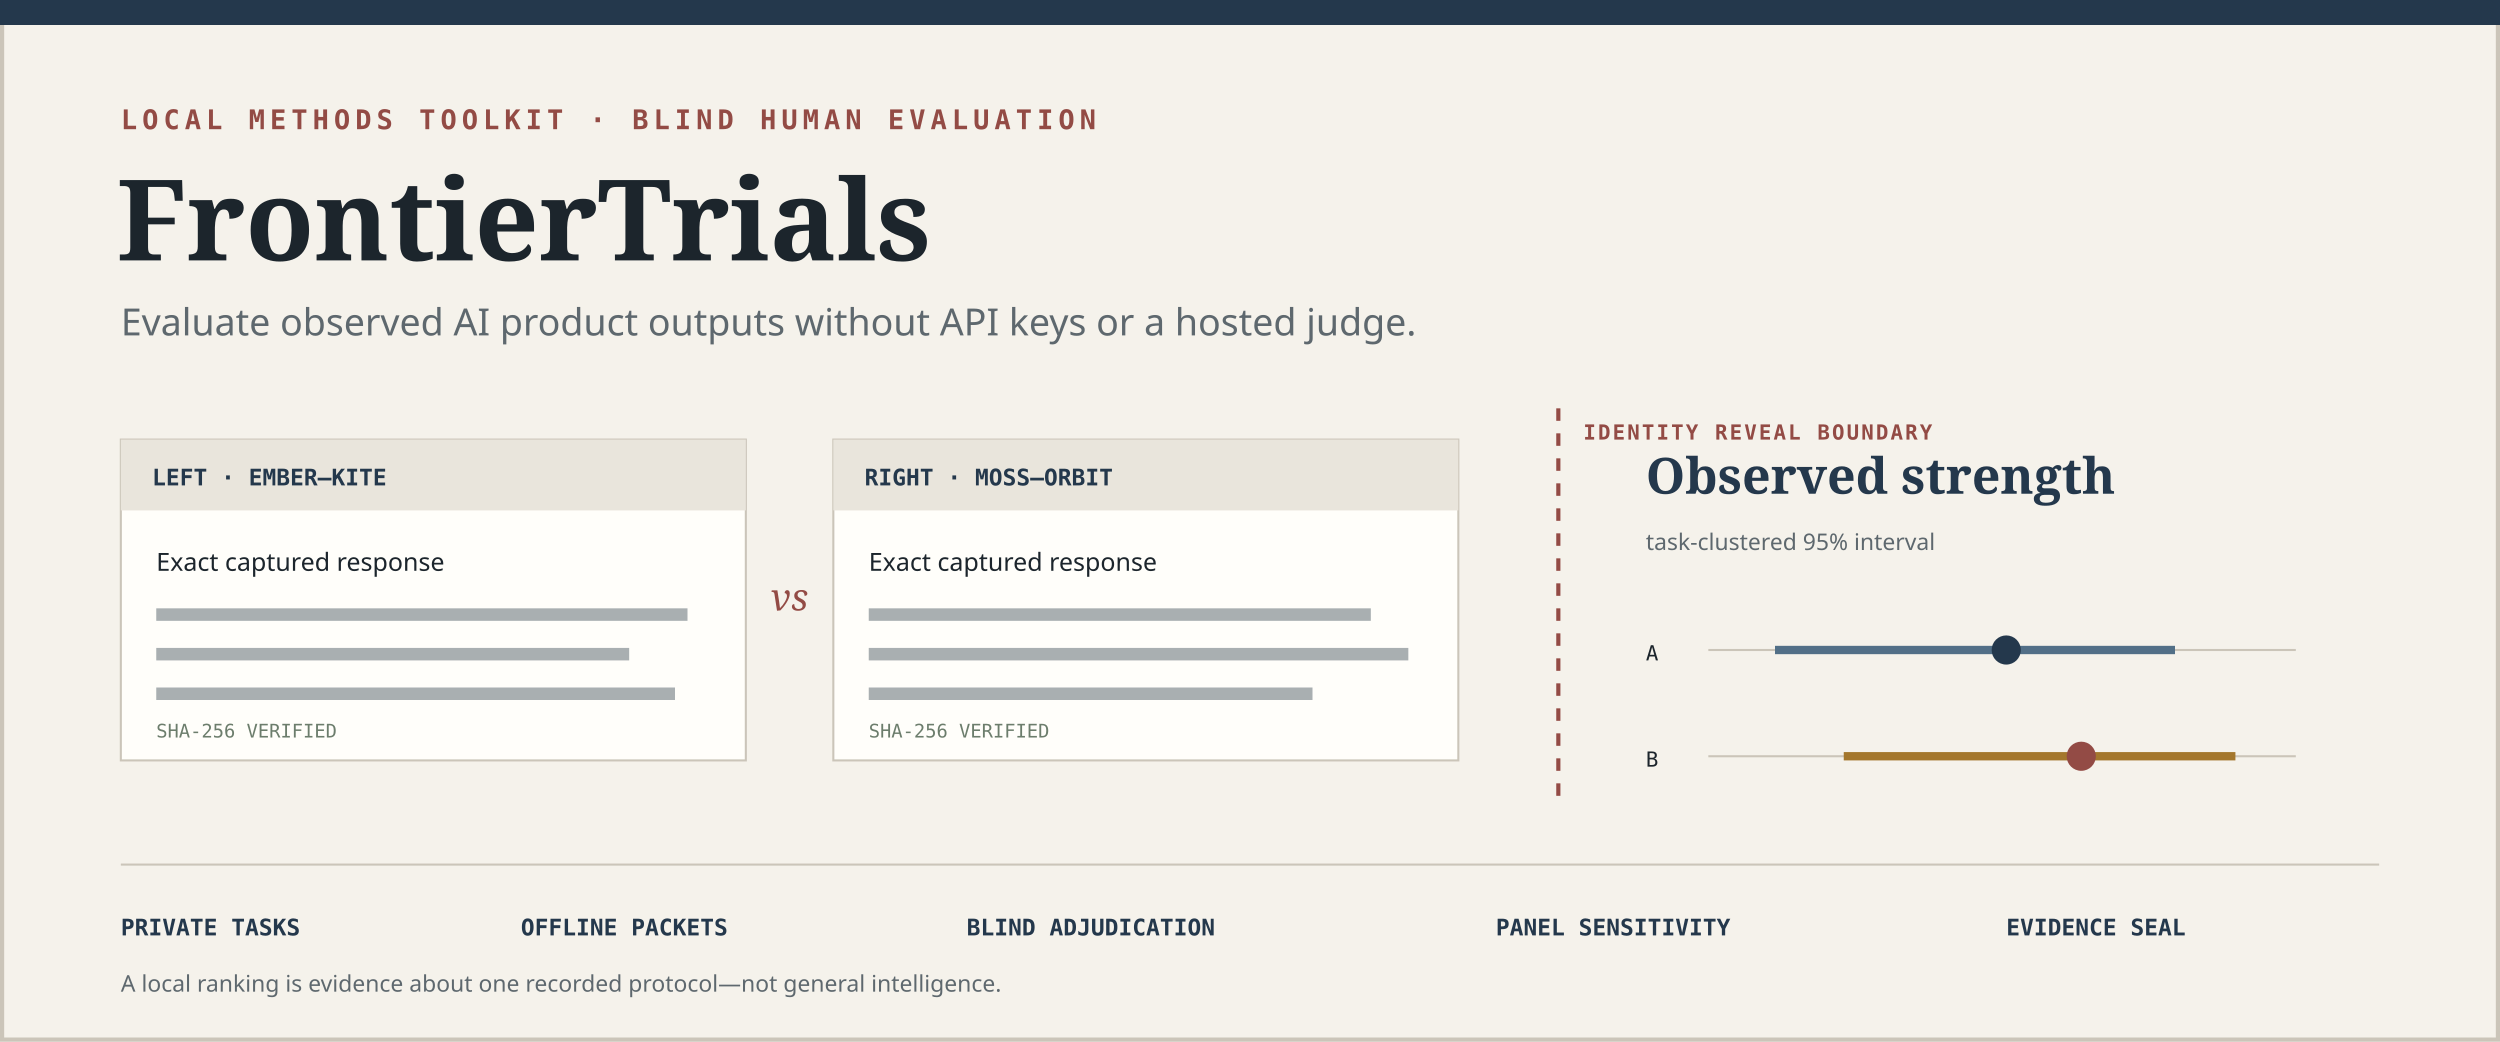
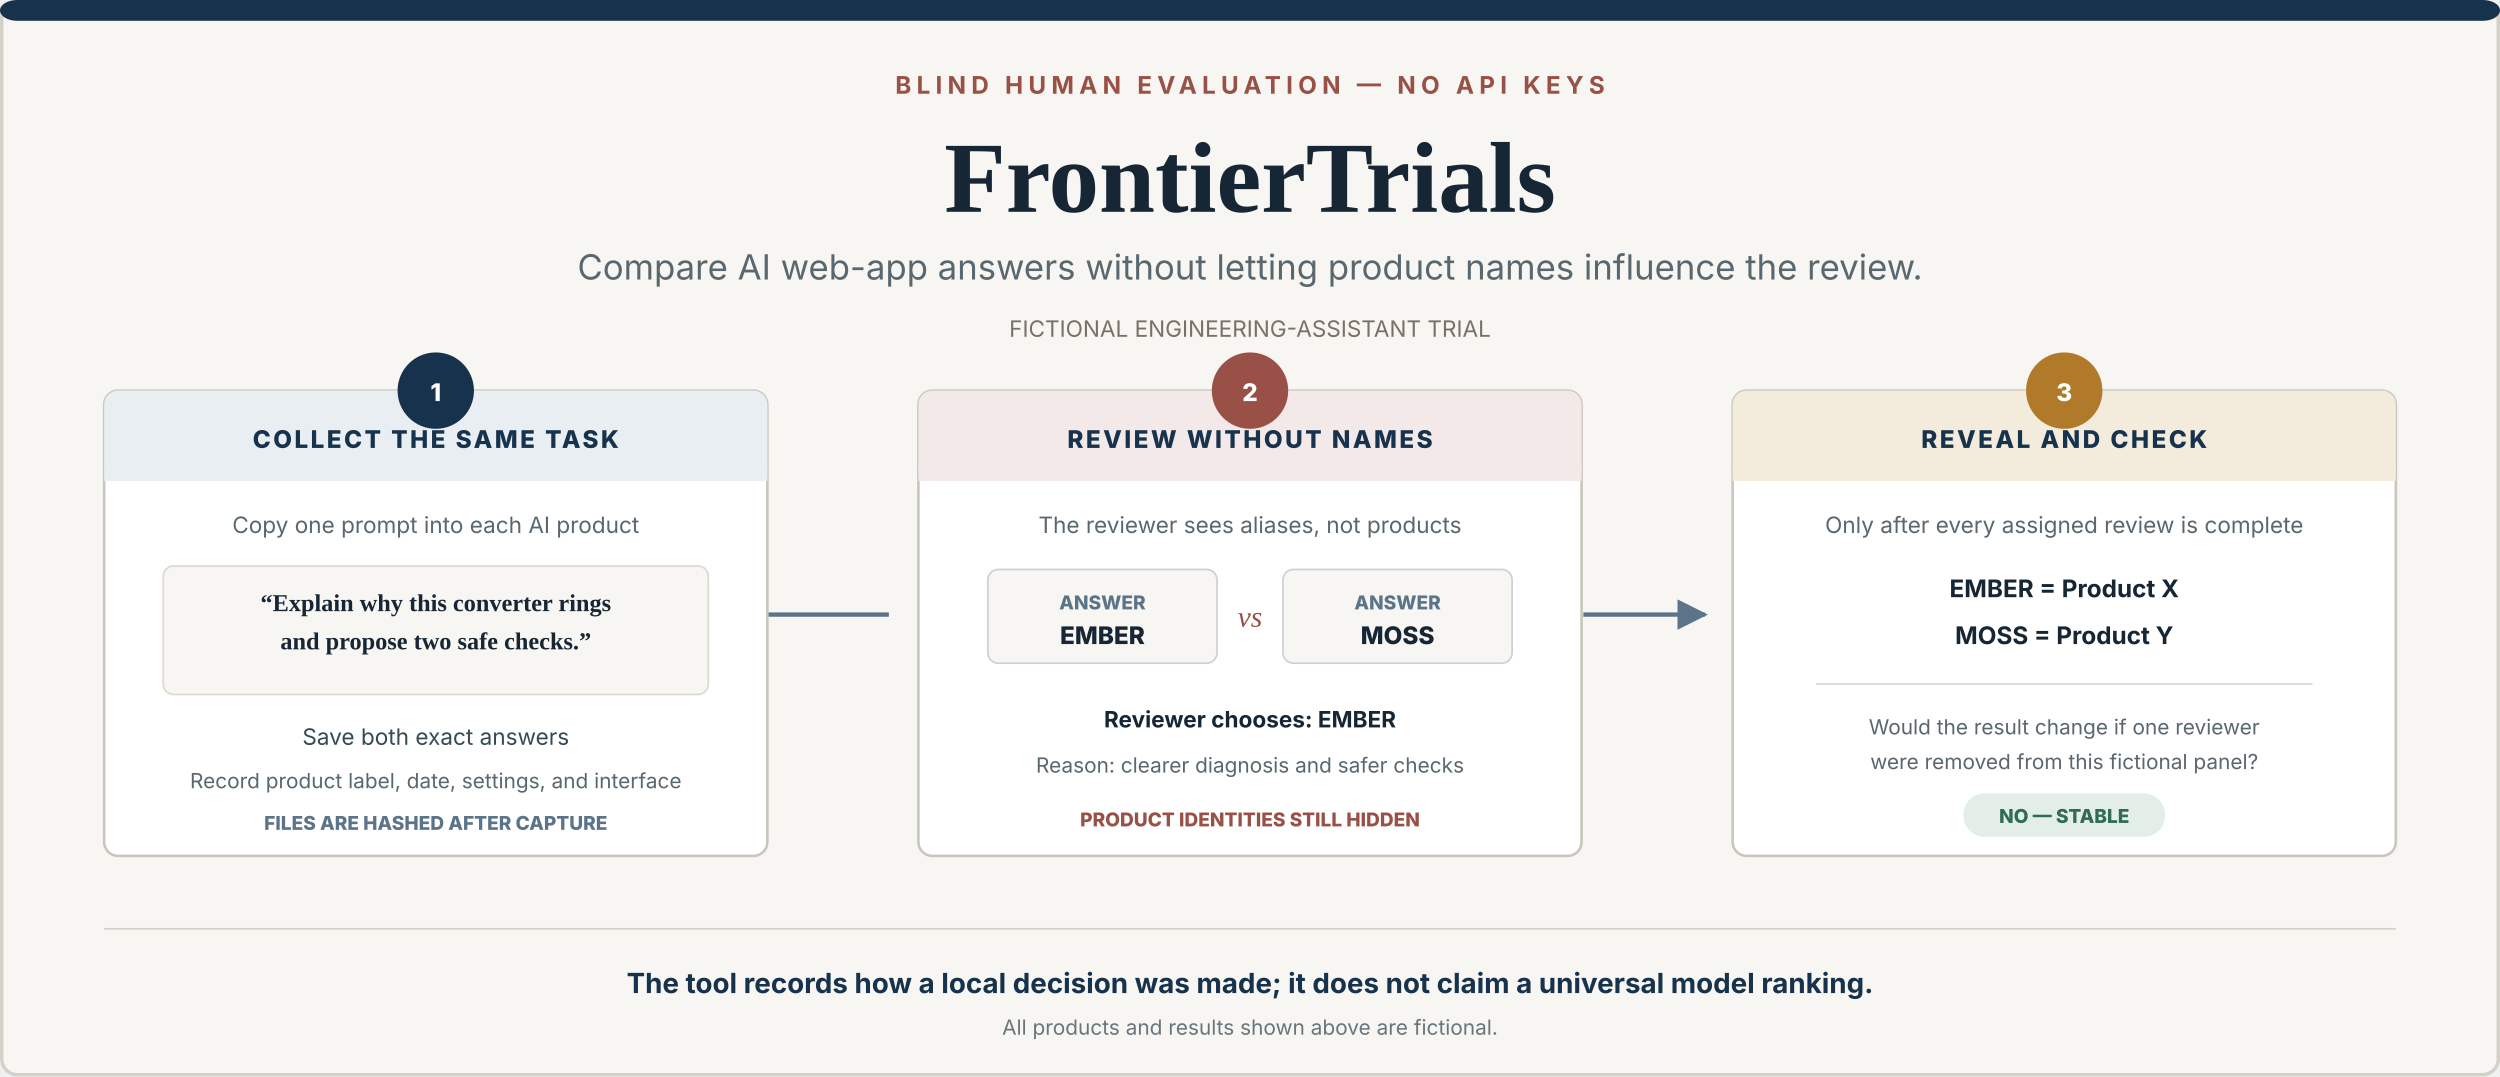
- <svg xmlns="http://www.w3.org/2000/svg" viewBox="0 0 1200 500" role="img" aria-labelledby="title desc">
-   <rect width="1200" height="500" fill="#f5f2eb" />
-   <rect x="1" y="1" width="1198" height="498" fill="none" stroke="#cbc5b9" stroke-width="2" />
-   <rect x="0" y="0" width="1200" height="12" fill="#24384c" />
-   <text x="58" y="62" fill="#934b45" font-family="ui-monospace,monospace" font-size="13" font-weight="700" letter-spacing="2.4">LOCAL METHODS TOOLKIT · BLIND HUMAN EVALUATION</text>
-   <text x="56" y="125" fill="#1c252c" font-family="Georgia,serif" font-size="54" font-weight="700">FrontierTrials</text>
-   <text x="58" y="161" fill="#5e686e" font-family="system-ui,sans-serif" font-size="18">Evaluate observed AI product outputs without API keys or a hosted judge.</text>
-   <g transform="translate(58 211)">
-     <rect width="300" height="154" fill="#fffefa" stroke="#cbc5b9" />
-     <rect width="300" height="34" fill="#e9e5dc" />
-     <text x="15" y="22" fill="#24384c" font-family="ui-monospace,monospace" font-size="11" font-weight="700">LEFT · EMBER–KITE</text>
-     <text x="17" y="63" fill="#1c252c" font-family="system-ui,sans-serif" font-size="12">Exact captured response</text>
-     <path d="M17 84H272M17 103H244M17 122H266" stroke="#a9afb1" stroke-width="6" />
-     <text x="17" y="143" fill="#6c7d6c" font-family="ui-monospace,monospace" font-size="9">SHA-256 VERIFIED</text>
+ <svg xmlns="http://www.w3.org/2000/svg" width="1440" height="620" viewBox="0 0 1440 620" role="img" aria-labelledby="title desc">
+   <defs>
+     <marker id="arrow" viewBox="0 0 10 10" refX="9" refY="5" markerWidth="7" markerHeight="7" orient="auto">
+       <path d="M0 0L10 5L0 10Z" fill="#5C7489" />
+     </marker>
+   </defs>
+   <rect width="1440" height="620" rx="10" fill="#F7F6F2" />
+   <rect x="1" y="1" width="1438" height="618" rx="9" fill="none" stroke="#D4D1C8" stroke-width="2" />
+   <rect width="1440" height="12" rx="10" fill="#17324D" />
+   <g font-family="Inter, Segoe UI, Arial, sans-serif" text-anchor="middle">
+     <text x="720" y="54" fill="#985047" font-size="14" font-weight="700" letter-spacing="3">BLIND HUMAN EVALUATION — NO API KEYS</text>
+     <text x="720" y="122" fill="#172635" font-family="Georgia, Times New Roman, serif" font-size="58" font-weight="700">FrontierTrials</text>
+     <text x="720" y="161" fill="#59676F" font-size="20">Compare AI web-app answers without letting product names influence the review.</text>
+     <text x="720" y="194" fill="#7A7064" font-size="13">FICTIONAL ENGINEERING-ASSISTANT TRIAL</text>
  </g>
-   <g transform="translate(400 211)">
-     <rect width="300" height="154" fill="#fffefa" stroke="#cbc5b9" />
-     <rect width="300" height="34" fill="#e9e5dc" />
-     <text x="15" y="22" fill="#24384c" font-family="ui-monospace,monospace" font-size="11" font-weight="700">RIGHT · MOSS–ORBIT</text>
-     <text x="17" y="63" fill="#1c252c" font-family="system-ui,sans-serif" font-size="12">Exact captured response</text>
-     <path d="M17 84H258M17 103H276M17 122H230" stroke="#a9afb1" stroke-width="6" />
-     <text x="17" y="143" fill="#6c7d6c" font-family="ui-monospace,monospace" font-size="9">SHA-256 VERIFIED</text>
+   <path d="M442 354H512M912 354H982" fill="none" stroke="#5C7489" stroke-width="2.5" marker-end="url(#arrow)" />
+   <g font-family="Inter, Segoe UI, Arial, sans-serif" text-anchor="middle">
+     <g transform="translate(60 225)">
+       <rect width="382" height="268" rx="8" fill="#FFFFFF" stroke="#C9C6BC" stroke-width="1.5" />
+       <rect width="382" height="52" rx="8" fill="#E9EEF2" />
+       <rect y="44" width="382" height="8" fill="#E9EEF2" />
+       <circle cx="191" cy="0" r="22" fill="#17324D" />
+       <text x="191" y="6" fill="#FFFFFF" font-size="14" font-weight="800">1</text>
+       <text x="191" y="33" fill="#17324D" font-size="14" font-weight="800" letter-spacing="1.4">COLLECT THE SAME TASK</text>
+       <text x="191" y="82" fill="#59676F" font-size="13">Copy one prompt into each AI product</text>
+       <rect x="34" y="101" width="314" height="74" rx="6" fill="#F7F6F2" stroke="#DDD9D0" />
+       <text x="191" y="127" fill="#172635" font-family="Georgia, Times New Roman, serif" font-size="14" font-weight="700">“Explain why this converter rings</text>
+       <text x="191" y="149" fill="#172635" font-family="Georgia, Times New Roman, serif" font-size="14" font-weight="700">and propose two safe checks.”</text>
+       <text x="191" y="204" fill="#354A55" font-size="13">Save both exact answers</text>
+       <text x="191" y="229" fill="#59676F" font-size="12">Record product label, date, settings, and interface</text>
+       <text x="191" y="253" fill="#5C7489" font-size="11" font-weight="800">FILES ARE HASHED AFTER CAPTURE</text>
+     </g>
+     <g transform="translate(529 225)">
+       <rect width="382" height="268" rx="8" fill="#FFFFFF" stroke="#C9C6BC" stroke-width="1.5" />
+       <rect width="382" height="52" rx="8" fill="#F2E9E8" />
+       <rect y="44" width="382" height="8" fill="#F2E9E8" />
+       <circle cx="191" cy="0" r="22" fill="#985047" />
+       <text x="191" y="6" fill="#FFFFFF" font-size="14" font-weight="800">2</text>
+       <text x="191" y="33" fill="#17324D" font-size="14" font-weight="800" letter-spacing="1.4">REVIEW WITHOUT NAMES</text>
+       <text x="191" y="82" fill="#59676F" font-size="13">The reviewer sees aliases, not products</text>
+       <rect x="40" y="103" width="132" height="54" rx="6" fill="#F7F6F2" stroke="#CBD1D4" />
+       <text x="106" y="126" fill="#5C7489" font-size="11" font-weight="800">ANSWER</text>
+       <text x="106" y="146" fill="#172635" font-size="14" font-weight="800">EMBER</text>
+       <text x="191" y="136" fill="#985047" font-family="Georgia, Times New Roman, serif" font-size="17" font-style="italic">vs</text>
+       <rect x="210" y="103" width="132" height="54" rx="6" fill="#F7F6F2" stroke="#CBD1D4" />
+       <text x="276" y="126" fill="#5C7489" font-size="11" font-weight="800">ANSWER</text>
+       <text x="276" y="146" fill="#172635" font-size="14" font-weight="800">MOSS</text>
+       <text x="191" y="194" fill="#172635" font-size="13" font-weight="700">Reviewer chooses: EMBER</text>
+       <text x="191" y="220" fill="#59676F" font-size="12">Reason: clearer diagnosis and safer checks</text>
+       <text x="191" y="251" fill="#985047" font-size="11" font-weight="800">PRODUCT IDENTITIES STILL HIDDEN</text>
+     </g>
+     <g transform="translate(998 225)">
+       <rect width="382" height="268" rx="8" fill="#FFFFFF" stroke="#C9C6BC" stroke-width="1.5" />
+       <rect width="382" height="52" rx="8" fill="#F3ECDD" />
+       <rect y="44" width="382" height="8" fill="#F3ECDD" />
+       <circle cx="191" cy="0" r="22" fill="#B07A2A" />
+       <text x="191" y="6" fill="#FFFFFF" font-size="14" font-weight="800">3</text>
+       <text x="191" y="33" fill="#17324D" font-size="14" font-weight="800" letter-spacing="1.4">REVEAL AND CHECK</text>
+       <text x="191" y="82" fill="#59676F" font-size="13">Only after every assigned review is complete</text>
+       <text x="191" y="119" fill="#172635" font-size="14" font-weight="700">EMBER = Product X</text>
+       <text x="191" y="146" fill="#172635" font-size="14" font-weight="700">MOSS = Product Y</text>
+       <line x1="48" y1="169" x2="334" y2="169" stroke="#DDD9D0" />
+       <text x="191" y="198" fill="#59676F" font-size="12">Would the result change if one reviewer</text>
+       <text x="191" y="218" fill="#59676F" font-size="12">were removed from this fictional panel?</text>
+       <rect x="133" y="232" width="116" height="25" rx="12" fill="#E3EEE8" />
+       <text x="191" y="249" fill="#2F6B55" font-size="11" font-weight="800">NO — STABLE</text>
+     </g>
+     <line x1="60" y1="535" x2="1380" y2="535" stroke="#D4D1C8" />
+     <text x="720" y="572" fill="#17324D" font-size="16" font-weight="700">The tool records how a local decision was made; it does not claim a universal model ranking.</text>
+     <text x="720" y="596" fill="#69757B" font-size="12">All products and results shown above are fictional.</text>
  </g>
-   <text x="379" y="293" text-anchor="middle" fill="#934b45" font-family="Georgia,serif" font-size="18" font-style="italic">vs</text>
-   <path d="M748 196V383" stroke="#934b45" stroke-width="2" stroke-dasharray="6 6" />
-   <text x="760" y="211" fill="#934b45" font-family="ui-monospace,monospace" font-size="10" font-weight="700" letter-spacing="1">IDENTITY REVEAL BOUNDARY</text>
-   <g transform="translate(790 237)">
-     <text x="0" y="0" fill="#24384c" font-family="Georgia,serif" font-size="24" font-weight="700">Observed strength</text>
-     <text x="0" y="27" fill="#5e686e" font-family="system-ui,sans-serif" font-size="11">task-clustered 95% interval</text>
-     <path d="M30 75H312M30 126H312" stroke="#cbc5b9" />
-     <path d="M62 75H254" stroke="#526f87" stroke-width="4" />
-     <circle cx="173" cy="75" r="7" fill="#24384c" />
-     <path d="M95 126H283" stroke="#a4772d" stroke-width="4" />
-     <circle cx="209" cy="126" r="7" fill="#934b45" />
-     <text x="0" y="80" fill="#1c252c" font-family="ui-monospace,monospace" font-size="10">A</text>
-     <text x="0" y="131" fill="#1c252c" font-family="ui-monospace,monospace" font-size="10">B</text>
-   </g>
-   <path d="M58 415H1142" stroke="#cbc5b9" />
-   <g fill="#24384c" font-family="ui-monospace,monospace" font-size="11" font-weight="700">
-     <text x="58" y="449">PRIVATE TASKS</text>
-     <text x="250" y="449">OFFLINE PACKETS</text>
-     <text x="464" y="449">BLIND ADJUDICATION</text>
-     <text x="718" y="449">PANEL SENSITIVITY</text>
-     <text x="963" y="449">EVIDENCE SEAL</text>
-   </g>
-   <text x="58" y="476" fill="#5e686e" font-family="system-ui,sans-serif" font-size="11">A local ranking is evidence about one recorded protocol—not general intelligence.</text>
</svg>
